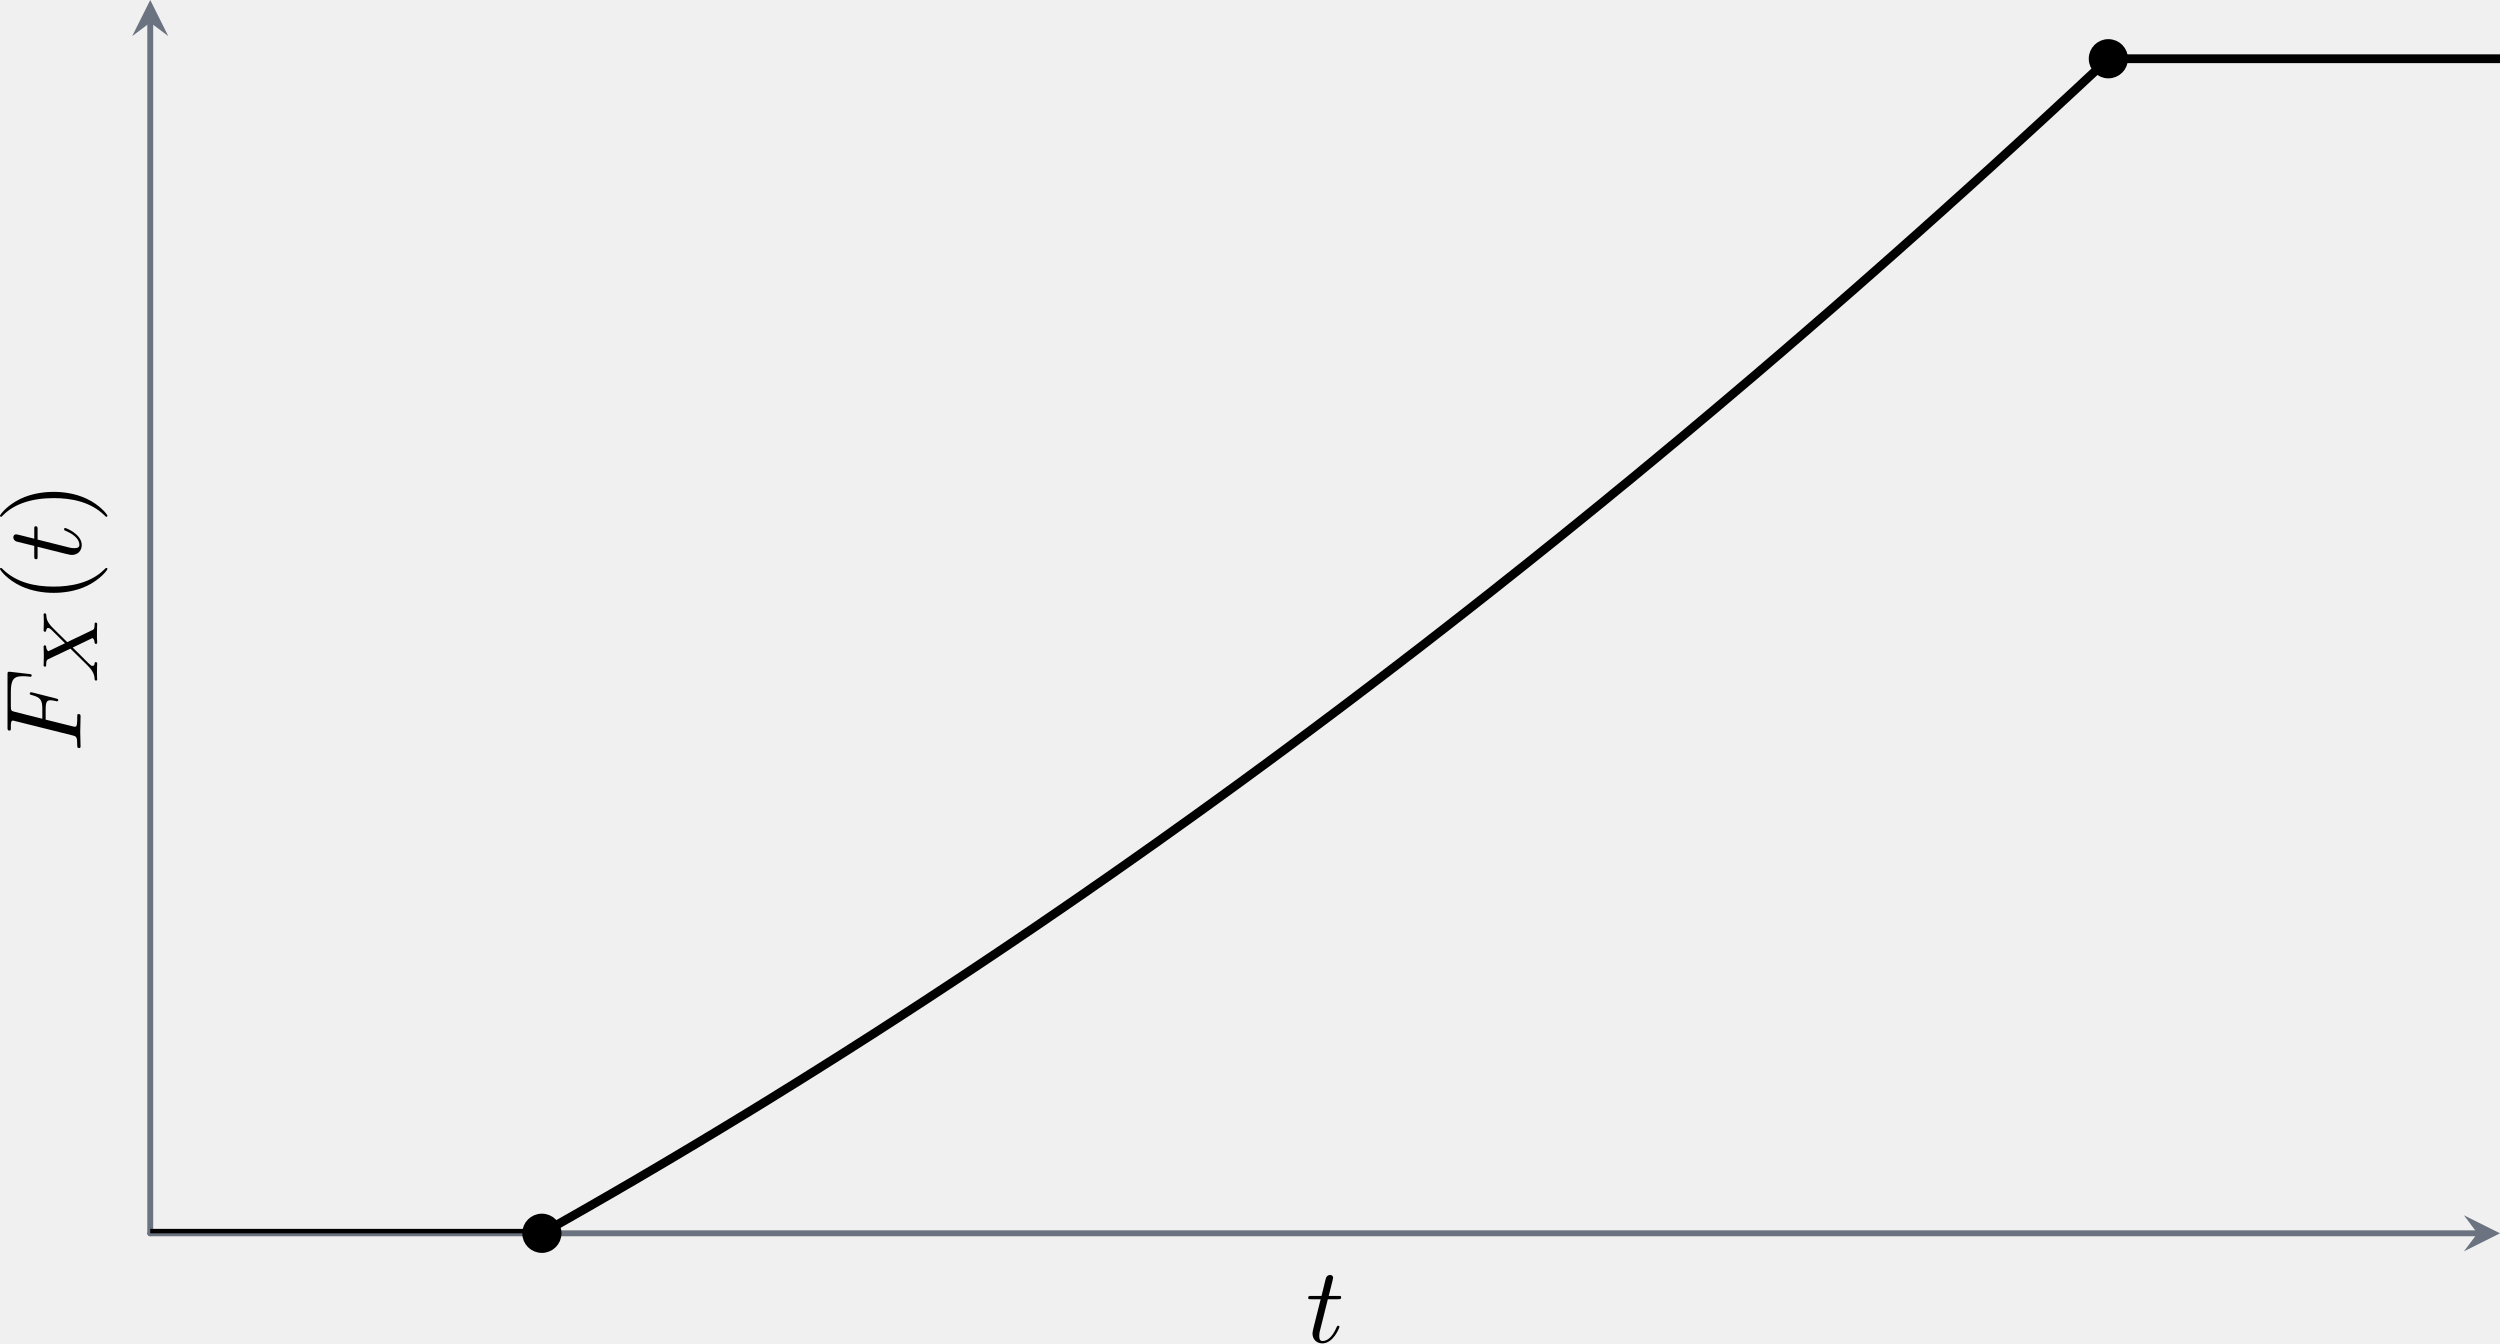
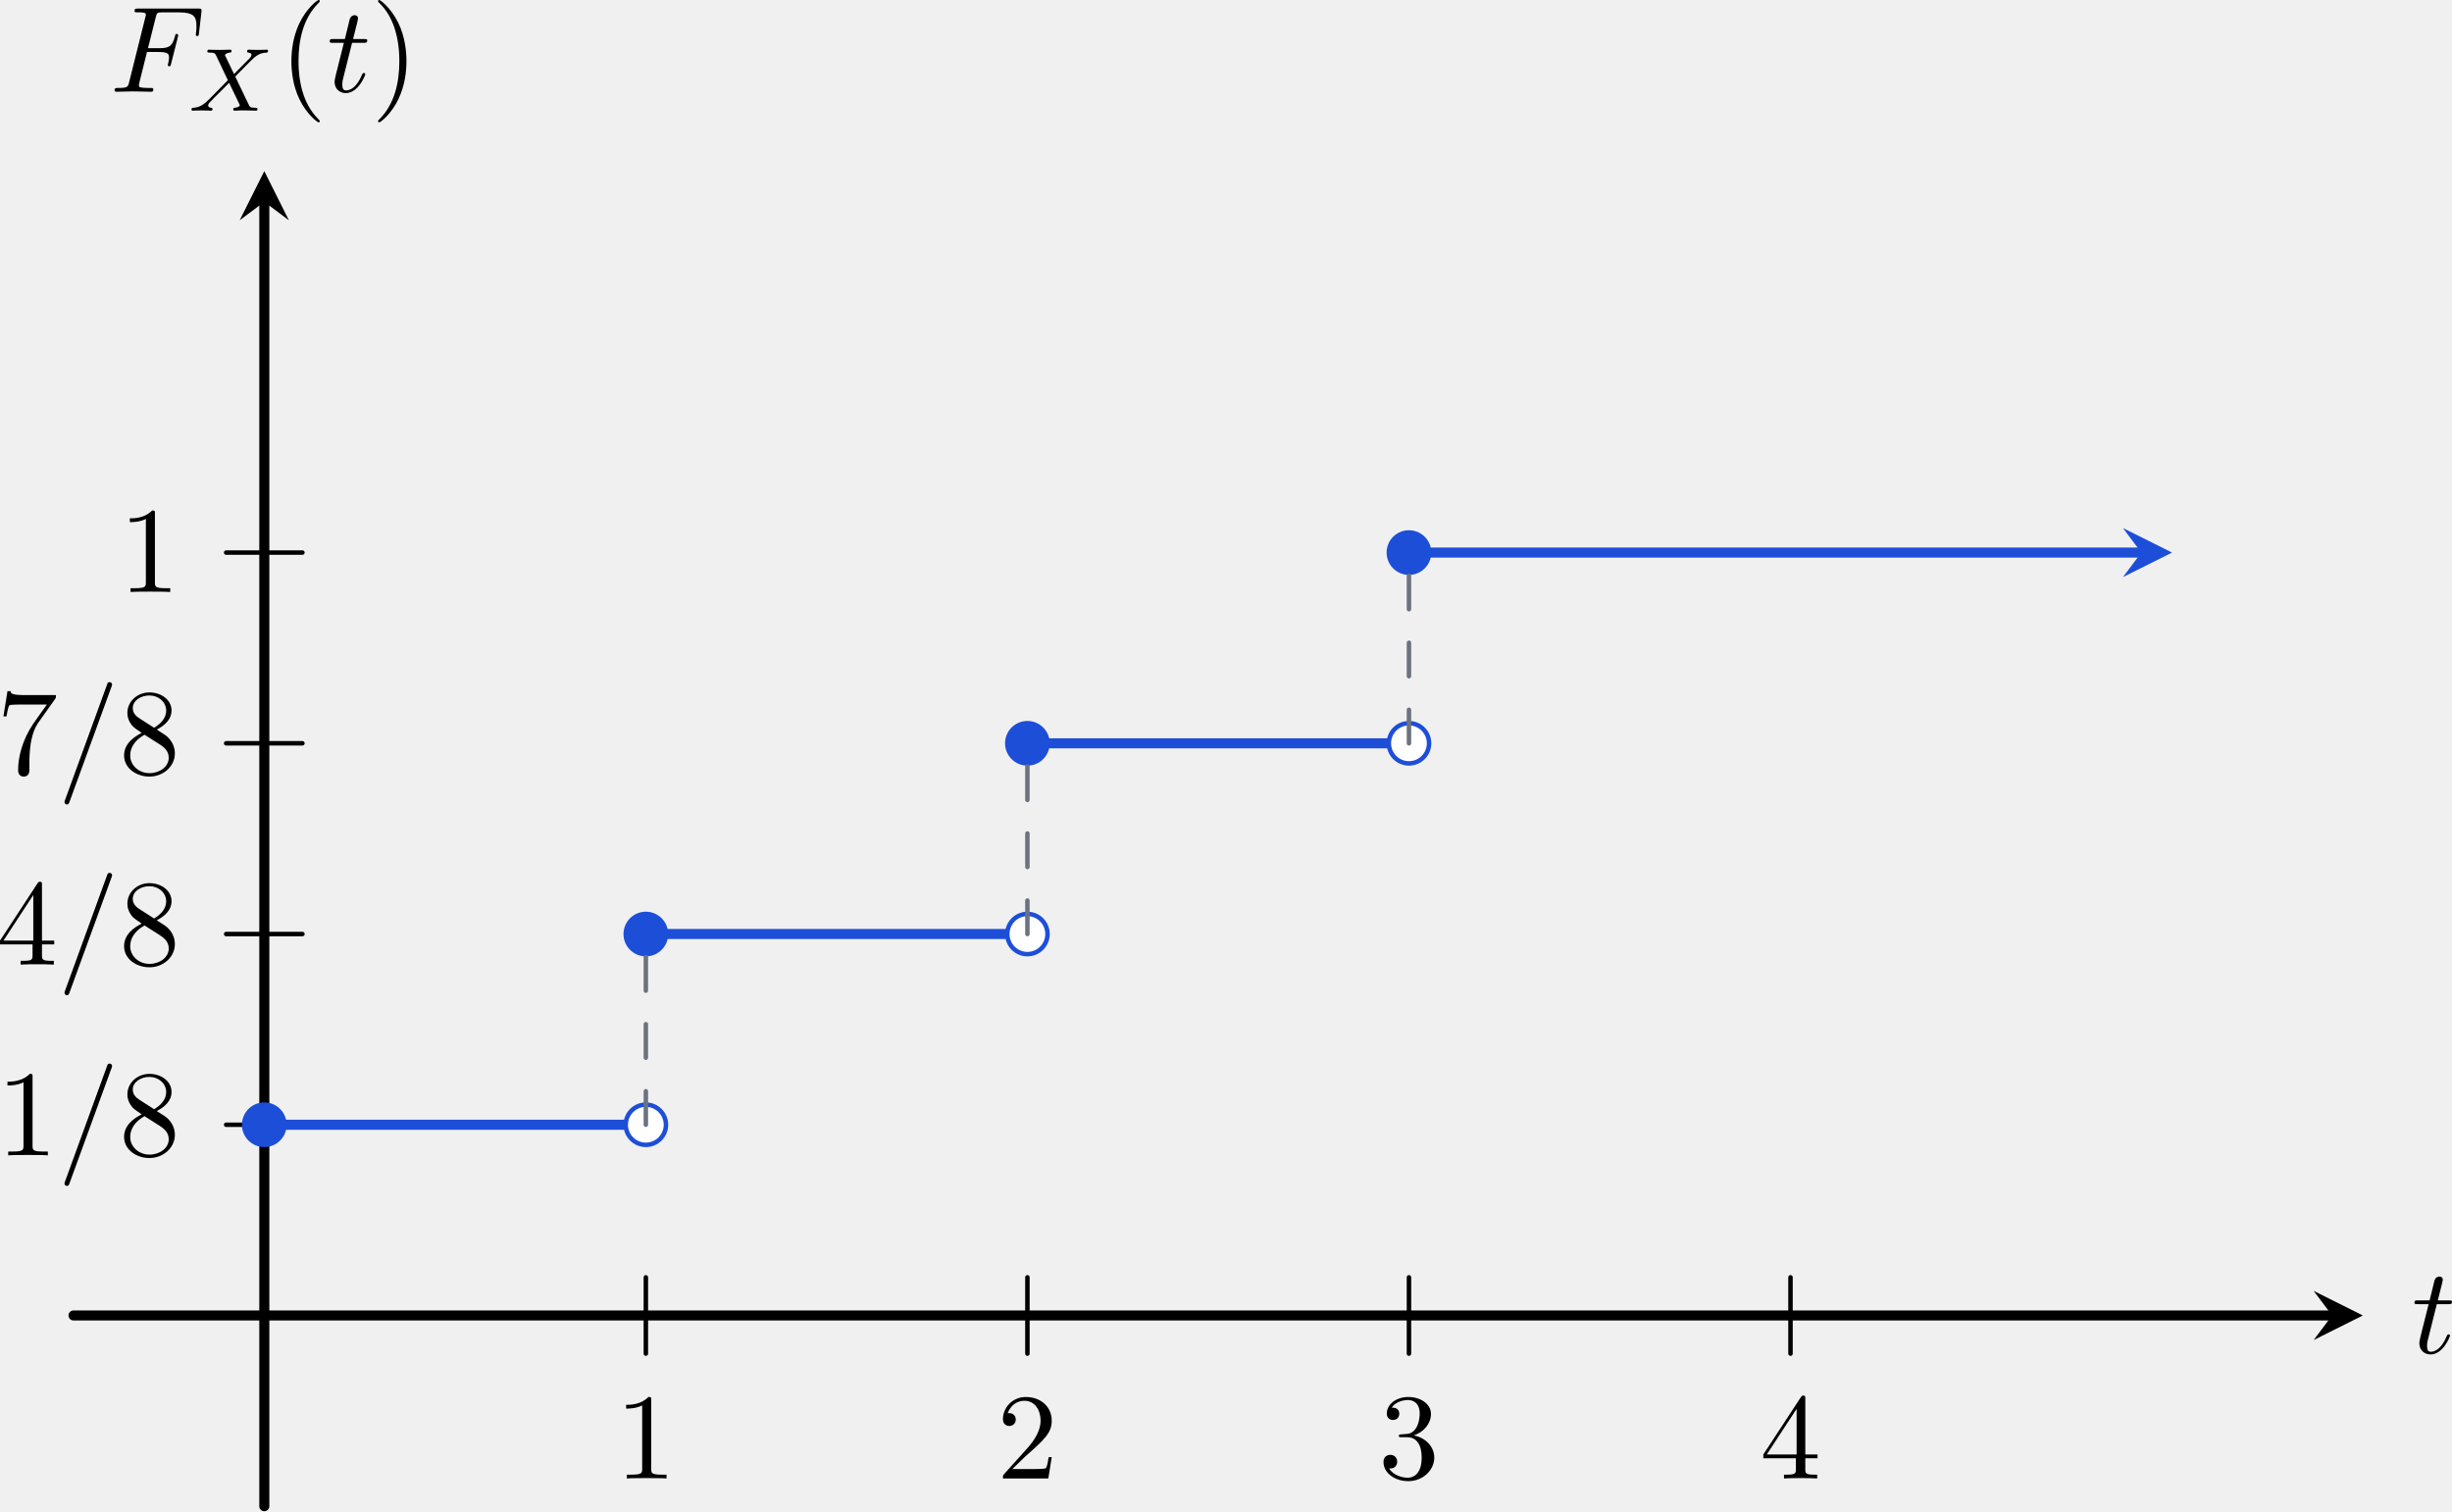
- <svg xmlns="http://www.w3.org/2000/svg" xmlns:xlink="http://www.w3.org/1999/xlink" version="1.1" width="355.449pt" height="191.002pt" viewBox="5.462 595.574 355.449 191.002">
+ <svg xmlns="http://www.w3.org/2000/svg" xmlns:xlink="http://www.w3.org/1999/xlink" version="1.1" width="306.039pt" height="188.668pt" viewBox="5.889 40.329 306.039 188.668">
  <defs>
-     <clipPath id="clip1">
-       <path d="M19.16 550.661H257.793V425.411H19.16Z" />
-     </clipPath>
    <path id="g4-40" d="M3.611 2.618C3.611 2.585 3.611 2.564 3.425 2.378C2.062 1.004 1.713-1.058 1.713-2.727C1.713-4.625 2.127-6.524 3.469-7.887C3.611-8.018 3.611-8.04 3.611-8.073C3.611-8.149 3.567-8.182 3.502-8.182C3.393-8.182 2.411-7.44 1.767-6.055C1.211-4.855 1.08-3.644 1.08-2.727C1.08-1.876 1.2-.556 1.8 .676C2.455 2.018 3.393 2.727 3.502 2.727C3.567 2.727 3.611 2.695 3.611 2.618Z" />
    <path id="g4-41" d="M3.153-2.727C3.153-3.578 3.033-4.898 2.433-6.131C1.778-7.473 .84-8.182 .731-8.182C.665-8.182 .622-8.138 .622-8.073C.622-8.04 .622-8.018 .829-7.822C1.898-6.742 2.52-5.007 2.52-2.727C2.52-.862 2.116 1.058 .764 2.433C.622 2.564 .622 2.585 .622 2.618C.622 2.684 .665 2.727 .731 2.727C.84 2.727 1.822 1.985 2.465 .6C3.022-.6 3.153-1.811 3.153-2.727Z" />
+     <path id="g4-49" d="M3.207-6.982C3.207-7.244 3.207-7.265 2.956-7.265C2.28-6.567 1.32-6.567 .971-6.567V-6.229C1.189-6.229 1.833-6.229 2.4-6.513V-.862C2.4-.469 2.367-.338 1.385-.338H1.036V0C1.418-.033 2.367-.033 2.804-.033S4.189-.033 4.571 0V-.338H4.222C3.24-.338 3.207-.458 3.207-.862V-6.982Z" />
+     <path id="g4-50" d="M1.385-.84L2.542-1.964C4.244-3.469 4.898-4.058 4.898-5.149C4.898-6.393 3.916-7.265 2.585-7.265C1.353-7.265 .545-6.262 .545-5.291C.545-4.68 1.091-4.68 1.124-4.68C1.309-4.68 1.691-4.811 1.691-5.258C1.691-5.542 1.495-5.825 1.113-5.825C1.025-5.825 1.004-5.825 .971-5.815C1.222-6.524 1.811-6.927 2.444-6.927C3.436-6.927 3.905-6.044 3.905-5.149C3.905-4.276 3.36-3.415 2.76-2.738L.665-.404C.545-.284 .545-.262 .545 0H4.593L4.898-1.898H4.625C4.571-1.571 4.495-1.091 4.385-.927C4.309-.84 3.589-.84 3.349-.84H1.385Z" />
+     <path id="g4-51" d="M3.164-3.84C4.058-4.135 4.691-4.898 4.691-5.76C4.691-6.655 3.731-7.265 2.684-7.265C1.582-7.265 .753-6.611 .753-5.782C.753-5.422 .993-5.215 1.309-5.215C1.647-5.215 1.865-5.455 1.865-5.771C1.865-6.316 1.353-6.316 1.189-6.316C1.527-6.851 2.247-6.993 2.64-6.993C3.087-6.993 3.687-6.753 3.687-5.771C3.687-5.64 3.665-5.007 3.382-4.527C3.055-4.004 2.684-3.971 2.411-3.96C2.324-3.949 2.062-3.927 1.985-3.927C1.898-3.916 1.822-3.905 1.822-3.796C1.822-3.676 1.898-3.676 2.084-3.676H2.564C3.458-3.676 3.862-2.935 3.862-1.865C3.862-.382 3.109-.065 2.629-.065C2.16-.065 1.342-.251 .96-.895C1.342-.84 1.68-1.08 1.68-1.495C1.68-1.887 1.385-2.105 1.069-2.105C.807-2.105 .458-1.953 .458-1.473C.458-.48 1.473 .24 2.662 .24C3.993 .24 4.985-.753 4.985-1.865C4.985-2.76 4.298-3.611 3.164-3.84Z" />
+     <path id="g4-52" d="M3.207-1.8V-.851C3.207-.458 3.185-.338 2.378-.338H2.149V0C2.596-.033 3.164-.033 3.622-.033S4.658-.033 5.105 0V-.338H4.876C4.069-.338 4.047-.458 4.047-.851V-1.8H5.138V-2.138H4.047V-7.102C4.047-7.32 4.047-7.385 3.873-7.385C3.775-7.385 3.742-7.385 3.655-7.255L.305-2.138V-1.8H3.207ZM3.273-2.138H.611L3.273-6.207V-2.138Z" />
+     <path id="g4-55" d="M5.193-6.644C5.291-6.775 5.291-6.796 5.291-7.025H2.64C1.309-7.025 1.287-7.167 1.244-7.375H.971L.611-5.127H.884C.916-5.302 1.015-5.989 1.156-6.12C1.233-6.185 2.084-6.185 2.225-6.185H4.484C4.364-6.011 3.502-4.822 3.262-4.462C2.28-2.989 1.92-1.473 1.92-.36C1.92-.251 1.92 .24 2.422 .24S2.924-.251 2.924-.36V-.916C2.924-1.516 2.956-2.116 3.044-2.705C3.087-2.956 3.24-3.895 3.72-4.571L5.193-6.644Z" />
+     <path id="g4-56" d="M1.778-4.985C1.276-5.313 1.233-5.684 1.233-5.869C1.233-6.535 1.942-6.993 2.716-6.993C3.513-6.993 4.211-6.425 4.211-5.64C4.211-5.018 3.785-4.495 3.131-4.113L1.778-4.985ZM3.371-3.949C4.156-4.353 4.691-4.92 4.691-5.64C4.691-6.644 3.72-7.265 2.727-7.265C1.636-7.265 .753-6.458 .753-5.444C.753-5.247 .775-4.756 1.233-4.244C1.353-4.113 1.756-3.84 2.029-3.655C1.396-3.338 .458-2.727 .458-1.647C.458-.491 1.571 .24 2.716 .24C3.949 .24 4.985-.665 4.985-1.833C4.985-2.225 4.865-2.716 4.451-3.175C4.244-3.404 4.069-3.513 3.371-3.949ZM2.28-3.491L3.622-2.64C3.927-2.433 4.44-2.105 4.44-1.44C4.44-.633 3.622-.065 2.727-.065C1.789-.065 1.004-.742 1.004-1.647C1.004-2.28 1.353-2.978 2.28-3.491Z" />
    <path id="g10-88" d="M4.16-3.045C4.543-3.435 5.675-4.599 5.866-4.75C6.201-5.005 6.4-5.149 6.974-5.181C7.022-5.189 7.085-5.228 7.085-5.332C7.085-5.404 7.014-5.444 6.974-5.444C6.894-5.444 6.846-5.42 6.225-5.42C5.627-5.42 5.412-5.444 5.372-5.444C5.34-5.444 5.212-5.444 5.212-5.292C5.212-5.284 5.212-5.189 5.332-5.181C5.388-5.173 5.603-5.157 5.603-4.973C5.603-4.918 5.571-4.83 5.507-4.766L5.483-4.726C5.46-4.702 5.46-4.686 5.38-4.615L4.049-3.268L3.236-4.957C3.347-5.149 3.587-5.173 3.682-5.181C3.722-5.181 3.834-5.189 3.834-5.324C3.834-5.396 3.778-5.444 3.706-5.444C3.626-5.444 3.324-5.428 3.244-5.428C3.196-5.42 2.901-5.42 2.734-5.42C1.993-5.42 1.897-5.444 1.825-5.444C1.793-5.444 1.666-5.444 1.666-5.292C1.666-5.181 1.769-5.181 1.897-5.181C2.295-5.181 2.367-5.101 2.439-4.949L3.499-2.718L1.865-1.052C1.387-.574 1.012-.295 .446-.263C.351-.255 .255-.255 .255-.112C.255-.064 .295 0 .375 0C.43 0 .518-.024 1.124-.024C1.698-.024 1.945 0 1.977 0C2.016 0 2.136 0 2.136-.151C2.136-.167 2.128-.255 2.008-.263C1.857-.271 1.745-.327 1.745-.47C1.745-.598 1.841-.701 1.961-.821C2.096-.972 2.511-1.387 2.798-1.666C2.981-1.849 3.427-2.311 3.61-2.487L4.527-.582C4.567-.502 4.567-.494 4.567-.486C4.567-.414 4.4-.279 4.136-.263C4.081-.263 3.977-.255 3.977-.112C3.977-.104 3.985 0 4.113 0C4.192 0 4.487-.016 4.567-.024H5.077C5.81-.024 5.922 0 5.994 0C6.025 0 6.145 0 6.145-.151C6.145-.263 6.041-.263 5.922-.263C5.491-.263 5.444-.359 5.388-.478L4.16-3.045Z" />
+     <path id="g3-61" d="M4.789-7.767C4.844-7.909 4.844-7.953 4.844-7.964C4.844-8.084 4.745-8.182 4.625-8.182C4.549-8.182 4.473-8.149 4.44-8.084L.655 2.313C.6 2.455 .6 2.498 .6 2.509C.6 2.629 .698 2.727 .818 2.727C.96 2.727 .993 2.651 1.058 2.465L4.789-7.767Z" />
    <path id="g3-70" d="M3.305-3.545H4.364C5.182-3.545 5.269-3.371 5.269-3.055C5.269-2.978 5.269-2.847 5.193-2.52C5.171-2.465 5.16-2.422 5.16-2.4C5.16-2.313 5.225-2.269 5.291-2.269C5.4-2.269 5.4-2.302 5.455-2.498L6.055-4.865C6.087-4.985 6.087-5.007 6.087-5.04C6.087-5.062 6.065-5.16 5.956-5.16S5.836-5.105 5.793-4.931C5.564-4.08 5.313-3.884 4.385-3.884H3.393L4.091-6.655C4.189-7.036 4.2-7.08 4.68-7.08H6.12C7.462-7.08 7.713-6.72 7.713-5.88C7.713-5.629 7.713-5.585 7.68-5.291C7.658-5.149 7.658-5.127 7.658-5.095C7.658-5.04 7.691-4.964 7.789-4.964C7.909-4.964 7.92-5.029 7.942-5.236L8.16-7.124C8.193-7.418 8.138-7.418 7.865-7.418H2.52C2.302-7.418 2.193-7.418 2.193-7.2C2.193-7.08 2.291-7.08 2.498-7.08C2.902-7.08 3.207-7.08 3.207-6.884C3.207-6.84 3.207-6.818 3.153-6.622L1.713-.851C1.604-.425 1.582-.338 .72-.338C.535-.338 .415-.338 .415-.131C.415 0 .545 0 .578 0C.895 0 1.702-.033 2.018-.033C2.378-.033 3.284 0 3.644 0C3.742 0 3.873 0 3.873-.207C3.873-.295 3.807-.316 3.807-.327C3.775-.338 3.753-.338 3.502-.338C3.262-.338 3.207-.338 2.935-.36C2.618-.393 2.585-.436 2.585-.578C2.585-.6 2.585-.665 2.629-.829L3.305-3.545Z" />
    <path id="g3-116" d="M2.247-4.364H3.273C3.491-4.364 3.6-4.364 3.6-4.582C3.6-4.702 3.491-4.702 3.295-4.702H2.335C2.727-6.251 2.782-6.469 2.782-6.535C2.782-6.72 2.651-6.829 2.465-6.829C2.433-6.829 2.127-6.818 2.029-6.436L1.604-4.702H.578C.36-4.702 .251-4.702 .251-4.495C.251-4.364 .338-4.364 .556-4.364H1.516C.731-1.265 .687-1.08 .687-.884C.687-.295 1.102 .12 1.691 .12C2.804 .12 3.425-1.473 3.425-1.56C3.425-1.669 3.338-1.669 3.295-1.669C3.196-1.669 3.185-1.636 3.131-1.516C2.662-.382 2.084-.12 1.713-.12C1.484-.12 1.375-.262 1.375-.622C1.375-.884 1.396-.96 1.44-1.145L2.247-4.364Z" />
  </defs>
  <g id="page1" transform="matrix(1.4 0 0 1.4 0 0)">
-     <path d="M19.16 550.661H255.5" stroke="#6b7280" fill="none" stroke-width=".598" stroke-miterlimit="10" stroke-linecap="round" stroke-linejoin="round" />
-     <path d="M257.793 550.661L254.129 548.829L255.5 550.661L254.129 552.493" fill="#6b7280" />
-     <path d="M19.16 550.661V427.704" stroke="#6b7280" fill="none" stroke-width=".598" stroke-miterlimit="10" stroke-linecap="round" stroke-linejoin="round" />
-     <path d="M19.16 425.41L17.328 429.078L19.16 427.703L20.992 429.078" fill="#6b7280" />
-     <path d="M19.16 550.661H58.934" stroke="#000" fill="none" stroke-width=".897" stroke-miterlimit="10" stroke-linecap="round" stroke-linejoin="round" clip-path="url(#clip1)" />
-     <path d="M58.934 550.661L59.73 550.211L60.531 549.758L61.332 549.305L62.129 548.852L62.93 548.395L63.73 547.938L64.527 547.477L65.328 547.016L66.129 546.555L66.926 546.09L67.727 545.625L68.527 545.161L69.324 544.688L70.125 544.219L70.922 543.75L71.723 543.274L72.523 542.801L73.32 542.325L74.121 541.848L74.922 541.368L75.719 540.887L76.519 540.407L77.32 539.922L78.117 539.438L78.918 538.95L79.719 538.465L80.516 537.977L81.316 537.485L82.117 536.993L82.914 536.496L83.715 536L84.516 535.504L85.312 535.008L86.113 534.504L86.914 534.004L87.711 533.5L88.512 532.996L89.309 532.493L90.109 531.985L90.91 531.473L91.707 530.965L92.508 530.453L93.309 529.938L94.105 529.422L94.906 528.907L95.707 528.387L96.504 527.868L97.305 527.348L98.105 526.825L98.902 526.301L99.703 525.774L100.504 525.246L101.301 524.719L102.102 524.188L102.902 523.657L103.699 523.125L104.5 522.59L105.297 522.055L106.098 521.516L106.898 520.977L107.695 520.434L108.496 519.895L109.297 519.352L110.094 518.805L110.894 518.258L111.695 517.711L112.492 517.16L113.293 516.61L114.094 516.059L114.891 515.5L115.691 514.946L116.492 514.391L117.289 513.832L118.09 513.27L118.891 512.707L119.687 512.145L120.488 511.579L121.289 511.016L122.086 510.446L122.886 509.875L123.683 509.305L124.484 508.735L125.285 508.161L126.082 507.586L126.883 507.008L127.683 506.43L128.48 505.852L129.281 505.27L130.082 504.688L130.879 504.102L131.679 503.516L132.48 502.93L133.277 502.34L134.078 501.75L134.879 501.157L135.676 500.563L136.476 499.969L137.277 499.372L138.074 498.774L138.875 498.176L139.676 497.575L140.472 496.973L141.273 496.368L142.07 495.762L142.871 495.157L143.672 494.547L144.469 493.938L145.269 493.325L146.07 492.715L146.867 492.098L147.668 491.485L148.469 490.868L149.265 490.247L150.066 489.625L150.867 489.004L151.664 488.379L152.465 487.758L153.265 487.129L154.062 486.5L154.863 485.872L155.664 485.243L156.461 484.606L157.261 483.973L158.058 483.34L158.859 482.704L159.66 482.063L160.457 481.422L161.258 480.782L162.058 480.141L162.855 479.497L163.656 478.848L164.457 478.2L165.254 477.551L166.054 476.903L166.855 476.25L167.652 475.594L168.453 474.938L169.254 474.286L170.051 473.629L170.851 472.965L171.652 472.305L172.449 471.641L173.25 470.977L174.051 470.313L174.847 469.649L175.648 468.977L176.445 468.305L177.246 467.633L178.047 466.961L178.844 466.286L179.644 465.61L180.445 464.93L181.242 464.254L182.043 463.575L182.844 462.891L183.64 462.207L184.441 461.524L185.242 460.836L186.039 460.145L186.84 459.457L187.64 458.766L188.437 458.071L189.238 457.379L190.039 456.684L190.836 455.985L191.636 455.286L192.437 454.586L193.234 453.883L194.035 453.18L194.832 452.477L195.633 451.77L196.433 451.063L197.23 450.352L198.031 449.641L198.832 448.93L199.629 448.215L200.429 447.5L201.23 446.786L202.027 446.063L202.828 445.344L203.629 444.625L204.426 443.903L205.226 443.176L206.027 442.454L206.824 441.723L207.625 440.993L208.426 440.262L209.222 439.532L210.023 438.797L210.824 438.063L211.621 437.329L212.422 436.59L213.219 435.848L214.019 435.11L214.82 434.368L215.617 433.621L216.418 432.879L217.219 432.129L218.015 431.383" stroke="#000" fill="none" stroke-width=".897" stroke-miterlimit="10" stroke-linecap="round" stroke-linejoin="round" clip-path="url(#clip1)" />
-     <path d="M218.019 431.375H257.793" stroke="#000" fill="none" stroke-width=".897" stroke-miterlimit="10" stroke-linecap="round" stroke-linejoin="round" clip-path="url(#clip1)" />
-     <path d="M60.426 550.661C60.426 549.836 59.758 549.164 58.934 549.164C58.105 549.164 57.438 549.836 57.438 550.661C57.438 551.485 58.105 552.153 58.934 552.153C59.758 552.153 60.426 551.485 60.426 550.661Z" />
-     <path d="M60.426 550.661C60.426 549.836 59.758 549.164 58.934 549.164C58.105 549.164 57.438 549.836 57.438 550.661C57.438 551.485 58.105 552.153 58.934 552.153C59.758 552.153 60.426 551.485 60.426 550.661Z" stroke="#000" fill="none" stroke-width=".996" stroke-miterlimit="10" stroke-linecap="round" stroke-linejoin="round" />
-     <path d="M219.515 431.375C219.515 430.551 218.847 429.883 218.019 429.883C217.195 429.883 216.527 430.551 216.527 431.375C216.527 432.2 217.195 432.871 218.019 432.871C218.847 432.871 219.515 432.2 219.515 431.375Z" />
-     <path d="M219.515 431.375C219.515 430.551 218.847 429.883 218.019 429.883C217.195 429.883 216.527 430.551 216.527 431.375C216.527 432.2 217.195 432.871 218.019 432.871C218.847 432.871 219.515 432.2 219.515 431.375Z" stroke="#000" fill="none" stroke-width=".996" stroke-miterlimit="10" stroke-linecap="round" stroke-linejoin="round" />
-     <g transform="matrix(1 0 0 1 98.186 26.022)">
-       <use x="38.321" y="535.698" xlink:href="#g3-116" />
+     <path d="M10.762 146.113H212.117" stroke="#000" fill="none" stroke-width=".897" stroke-linecap="round" stroke-linejoin="round" />
+     <path d="M214.856 146.113L210.473 143.922L212.118 146.113L210.473 148.305" />
+     <g transform="matrix(1 0 0 1 191.4382 3.355)">
+       <use x="27.768" y="146.114" xlink:href="#g3-116" />
    </g>
-     <g transform="matrix(0 -1 1 0 -523.615 540.119)">
-       <use x="38.321" y="535.698" xlink:href="#g3-70" />
-       <use x="45.336" y="537.387" xlink:href="#g10-88" />
-       <use x="53.421" y="535.698" xlink:href="#g4-40" />
-       <use x="57.664" y="535.698" xlink:href="#g3-116" />
-       <use x="61.603" y="535.698" xlink:href="#g4-41" />
+     <path d="M27.77 163.121V46.805" stroke="#000" fill="none" stroke-width=".897" stroke-miterlimit="10" stroke-linecap="round" stroke-linejoin="round" />
+     <path d="M27.77 44.066L25.574 48.449L27.77 46.805L29.961 48.449" />
+     <g transform="matrix(1 0 0 1 -13.7624 -109.1255)">
+       <use x="27.768" y="146.114" xlink:href="#g3-70" />
+       <use x="34.783" y="147.803" xlink:href="#g10-88" />
+       <use x="42.868" y="146.114" xlink:href="#g4-40" />
+       <use x="47.11" y="146.114" xlink:href="#g3-116" />
+       <use x="51.05" y="146.114" xlink:href="#g4-41" />
    </g>
+     <path d="M31.168 129.106H24.367" stroke="#000" fill="none" stroke-width=".399" stroke-miterlimit="10" stroke-linecap="round" stroke-linejoin="round" />
+     <g transform="matrix(1 0 0 1 -23.86653 -14.281)">
+       <use x="27.768" y="146.114" xlink:href="#g4-49" />
+       <use x="33.222" y="146.114" xlink:href="#g3-61" />
+       <use x="38.677" y="146.114" xlink:href="#g4-56" />
+     </g>
+     <path d="M31.168 112.098H24.367" stroke="#000" fill="none" stroke-width=".399" stroke-miterlimit="10" stroke-linecap="round" stroke-linejoin="round" />
+     <g transform="matrix(1 0 0 1 -23.86653 -31.289)">
+       <use x="27.768" y="146.114" xlink:href="#g4-52" />
+       <use x="33.222" y="146.114" xlink:href="#g3-61" />
+       <use x="38.677" y="146.114" xlink:href="#g4-56" />
+     </g>
+     <path d="M31.168 95.09H24.367" stroke="#000" fill="none" stroke-width=".399" stroke-miterlimit="10" stroke-linecap="round" stroke-linejoin="round" />
+     <g transform="matrix(1 0 0 1 -23.86653 -48.2968)">
+       <use x="27.768" y="146.114" xlink:href="#g4-55" />
+       <use x="33.222" y="146.114" xlink:href="#g3-61" />
+       <use x="38.677" y="146.114" xlink:href="#g4-56" />
+     </g>
+     <path d="M31.168 78.082H24.367" stroke="#000" fill="none" stroke-width=".399" stroke-miterlimit="10" stroke-linecap="round" stroke-linejoin="round" />
+     <g transform="matrix(1 0 0 1 -12.9573 -64.517)">
+       <use x="27.768" y="146.114" xlink:href="#g4-49" />
+     </g>
+     <path d="M61.785 142.711V149.516" stroke="#000" fill="none" stroke-width=".399" stroke-miterlimit="10" stroke-linecap="round" stroke-linejoin="round" />
+     <g transform="matrix(1 0 0 1 31.2888 14.533)">
+       <use x="27.768" y="146.114" xlink:href="#g4-49" />
+     </g>
+     <path d="M95.801 142.711V149.516" stroke="#000" fill="none" stroke-width=".399" stroke-miterlimit="10" stroke-linecap="round" stroke-linejoin="round" />
+     <g transform="matrix(1 0 0 1 65.3049 14.533)">
+       <use x="27.768" y="146.114" xlink:href="#g4-50" />
+     </g>
+     <path d="M129.817 142.711V149.516" stroke="#000" fill="none" stroke-width=".399" stroke-miterlimit="10" stroke-linecap="round" stroke-linejoin="round" />
+     <g transform="matrix(1 0 0 1 99.3212 14.533)">
+       <use x="27.768" y="146.114" xlink:href="#g4-51" />
+     </g>
+     <path d="M163.832 142.711V149.516" stroke="#000" fill="none" stroke-width=".399" stroke-miterlimit="10" stroke-linecap="round" stroke-linejoin="round" />
+     <g transform="matrix(1 0 0 1 133.3372 14.533)">
+       <use x="27.768" y="146.114" xlink:href="#g4-52" />
+     </g>
+     <path d="M27.77 129.106H61.785" stroke="#1d4ed8" fill="none" stroke-width=".897" stroke-miterlimit="10" stroke-linecap="round" stroke-linejoin="round" />
+     <path d="M29.562 129.106C29.562 128.117 28.758 127.312 27.77 127.312C26.777 127.312 25.973 128.117 25.973 129.106C25.973 130.098 26.777 130.898 27.77 130.898C28.758 130.898 29.562 130.098 29.562 129.106Z" fill="#1d4ed8" />
+     <path d="M29.562 129.106C29.562 128.117 28.758 127.312 27.77 127.312C26.777 127.312 25.973 128.117 25.973 129.106C25.973 130.098 26.777 130.898 27.77 130.898C28.758 130.898 29.562 130.098 29.562 129.106Z" stroke="#1d4ed8" fill="none" stroke-width=".399" stroke-miterlimit="10" stroke-linecap="round" stroke-linejoin="round" />
+     <path d="M63.578 129.106C63.578 128.117 62.773 127.312 61.785 127.312C60.793 127.312 59.992 128.117 59.992 129.106C59.992 130.098 60.793 130.898 61.785 130.898C62.773 130.898 63.578 130.098 63.578 129.106Z" fill="#fff" />
+     <path d="M63.578 129.106C63.578 128.117 62.773 127.312 61.785 127.312C60.793 127.312 59.992 128.117 59.992 129.106C59.992 130.098 60.793 130.898 61.785 130.898C62.773 130.898 63.578 130.098 63.578 129.106Z" stroke="#1d4ed8" fill="none" stroke-width=".399" stroke-miterlimit="10" stroke-linecap="round" stroke-linejoin="round" />
+     <path d="M61.785 112.098H95.801" stroke="#1d4ed8" fill="none" stroke-width=".897" stroke-miterlimit="10" stroke-linecap="round" stroke-linejoin="round" />
+     <path d="M63.578 112.098C63.578 111.109 62.773 110.305 61.785 110.305C60.793 110.305 59.992 111.109 59.992 112.098C59.992 113.09 60.793 113.891 61.785 113.891C62.773 113.891 63.578 113.09 63.578 112.098Z" fill="#1d4ed8" />
+     <path d="M63.578 112.098C63.578 111.109 62.773 110.305 61.785 110.305C60.793 110.305 59.992 111.109 59.992 112.098C59.992 113.09 60.793 113.891 61.785 113.891C62.773 113.891 63.578 113.09 63.578 112.098Z" stroke="#1d4ed8" fill="none" stroke-width=".399" stroke-miterlimit="10" stroke-linecap="round" stroke-linejoin="round" />
+     <path d="M97.594 112.098C97.594 111.109 96.789 110.305 95.801 110.305C94.809 110.305 94.008 111.109 94.008 112.098C94.008 113.09 94.809 113.891 95.801 113.891C96.789 113.891 97.594 113.09 97.594 112.098Z" fill="#fff" />
+     <path d="M97.594 112.098C97.594 111.109 96.789 110.305 95.801 110.305C94.809 110.305 94.008 111.109 94.008 112.098C94.008 113.09 94.809 113.891 95.801 113.891C96.789 113.891 97.594 113.09 97.594 112.098Z" stroke="#1d4ed8" fill="none" stroke-width=".399" stroke-miterlimit="10" stroke-linecap="round" stroke-linejoin="round" />
+     <path d="M61.785 129.106V112.098" stroke="#6b7280" fill="none" stroke-width=".399" stroke-miterlimit="10" stroke-linecap="round" stroke-linejoin="round" stroke-dasharray="2.989 2.989" />
+     <path d="M95.801 95.09H129.817" stroke="#1d4ed8" fill="none" stroke-width=".897" stroke-miterlimit="10" stroke-linecap="round" stroke-linejoin="round" />
+     <path d="M97.594 95.09C97.594 94.098 96.789 93.297 95.801 93.297C94.809 93.297 94.008 94.098 94.008 95.09C94.008 96.082 94.809 96.883 95.801 96.883C96.789 96.883 97.594 96.082 97.594 95.09Z" fill="#1d4ed8" />
+     <path d="M97.594 95.09C97.594 94.098 96.789 93.297 95.801 93.297C94.809 93.297 94.008 94.098 94.008 95.09C94.008 96.082 94.809 96.883 95.801 96.883C96.789 96.883 97.594 96.082 97.594 95.09Z" stroke="#1d4ed8" fill="none" stroke-width=".399" stroke-miterlimit="10" stroke-linecap="round" stroke-linejoin="round" />
+     <path d="M131.61 95.09C131.61 94.098 130.805 93.297 129.817 93.297C128.824 93.297 128.024 94.098 128.024 95.09C128.024 96.082 128.824 96.883 129.817 96.883C130.805 96.883 131.61 96.082 131.61 95.09Z" fill="#fff" />
+     <path d="M131.61 95.09C131.61 94.098 130.805 93.297 129.817 93.297C128.824 93.297 128.024 94.098 128.024 95.09C128.024 96.082 128.824 96.883 129.817 96.883C130.805 96.883 131.61 96.082 131.61 95.09Z" stroke="#1d4ed8" fill="none" stroke-width=".399" stroke-miterlimit="10" stroke-linecap="round" stroke-linejoin="round" />
+     <path d="M95.801 112.098V95.09" stroke="#6b7280" fill="none" stroke-width=".399" stroke-miterlimit="10" stroke-linecap="round" stroke-linejoin="round" stroke-dasharray="2.989 2.989" />
+     <path d="M129.817 78.082H195.11" stroke="#1d4ed8" fill="none" stroke-width=".897" stroke-miterlimit="10" stroke-linecap="round" stroke-linejoin="round" />
+     <path d="M197.848 78.082L193.465 75.891L195.11 78.082L193.465 80.273" fill="#1d4ed8" />
+     <path d="M131.61 78.082C131.61 77.09 130.805 76.289 129.817 76.289C128.824 76.289 128.024 77.09 128.024 78.082C128.024 79.07 128.824 79.875 129.817 79.875C130.805 79.875 131.61 79.07 131.61 78.082Z" fill="#1d4ed8" />
+     <path d="M131.61 78.082C131.61 77.09 130.805 76.289 129.817 76.289C128.824 76.289 128.024 77.09 128.024 78.082C128.024 79.07 128.824 79.875 129.817 79.875C130.805 79.875 131.61 79.07 131.61 78.082Z" stroke="#1d4ed8" fill="none" stroke-width=".399" stroke-miterlimit="10" stroke-linecap="round" stroke-linejoin="round" />
+     <path d="M129.817 95.09V78.082" stroke="#6b7280" fill="none" stroke-width=".399" stroke-miterlimit="10" stroke-linecap="round" stroke-linejoin="round" stroke-dasharray="2.989 2.989" />
  </g>
</svg>
